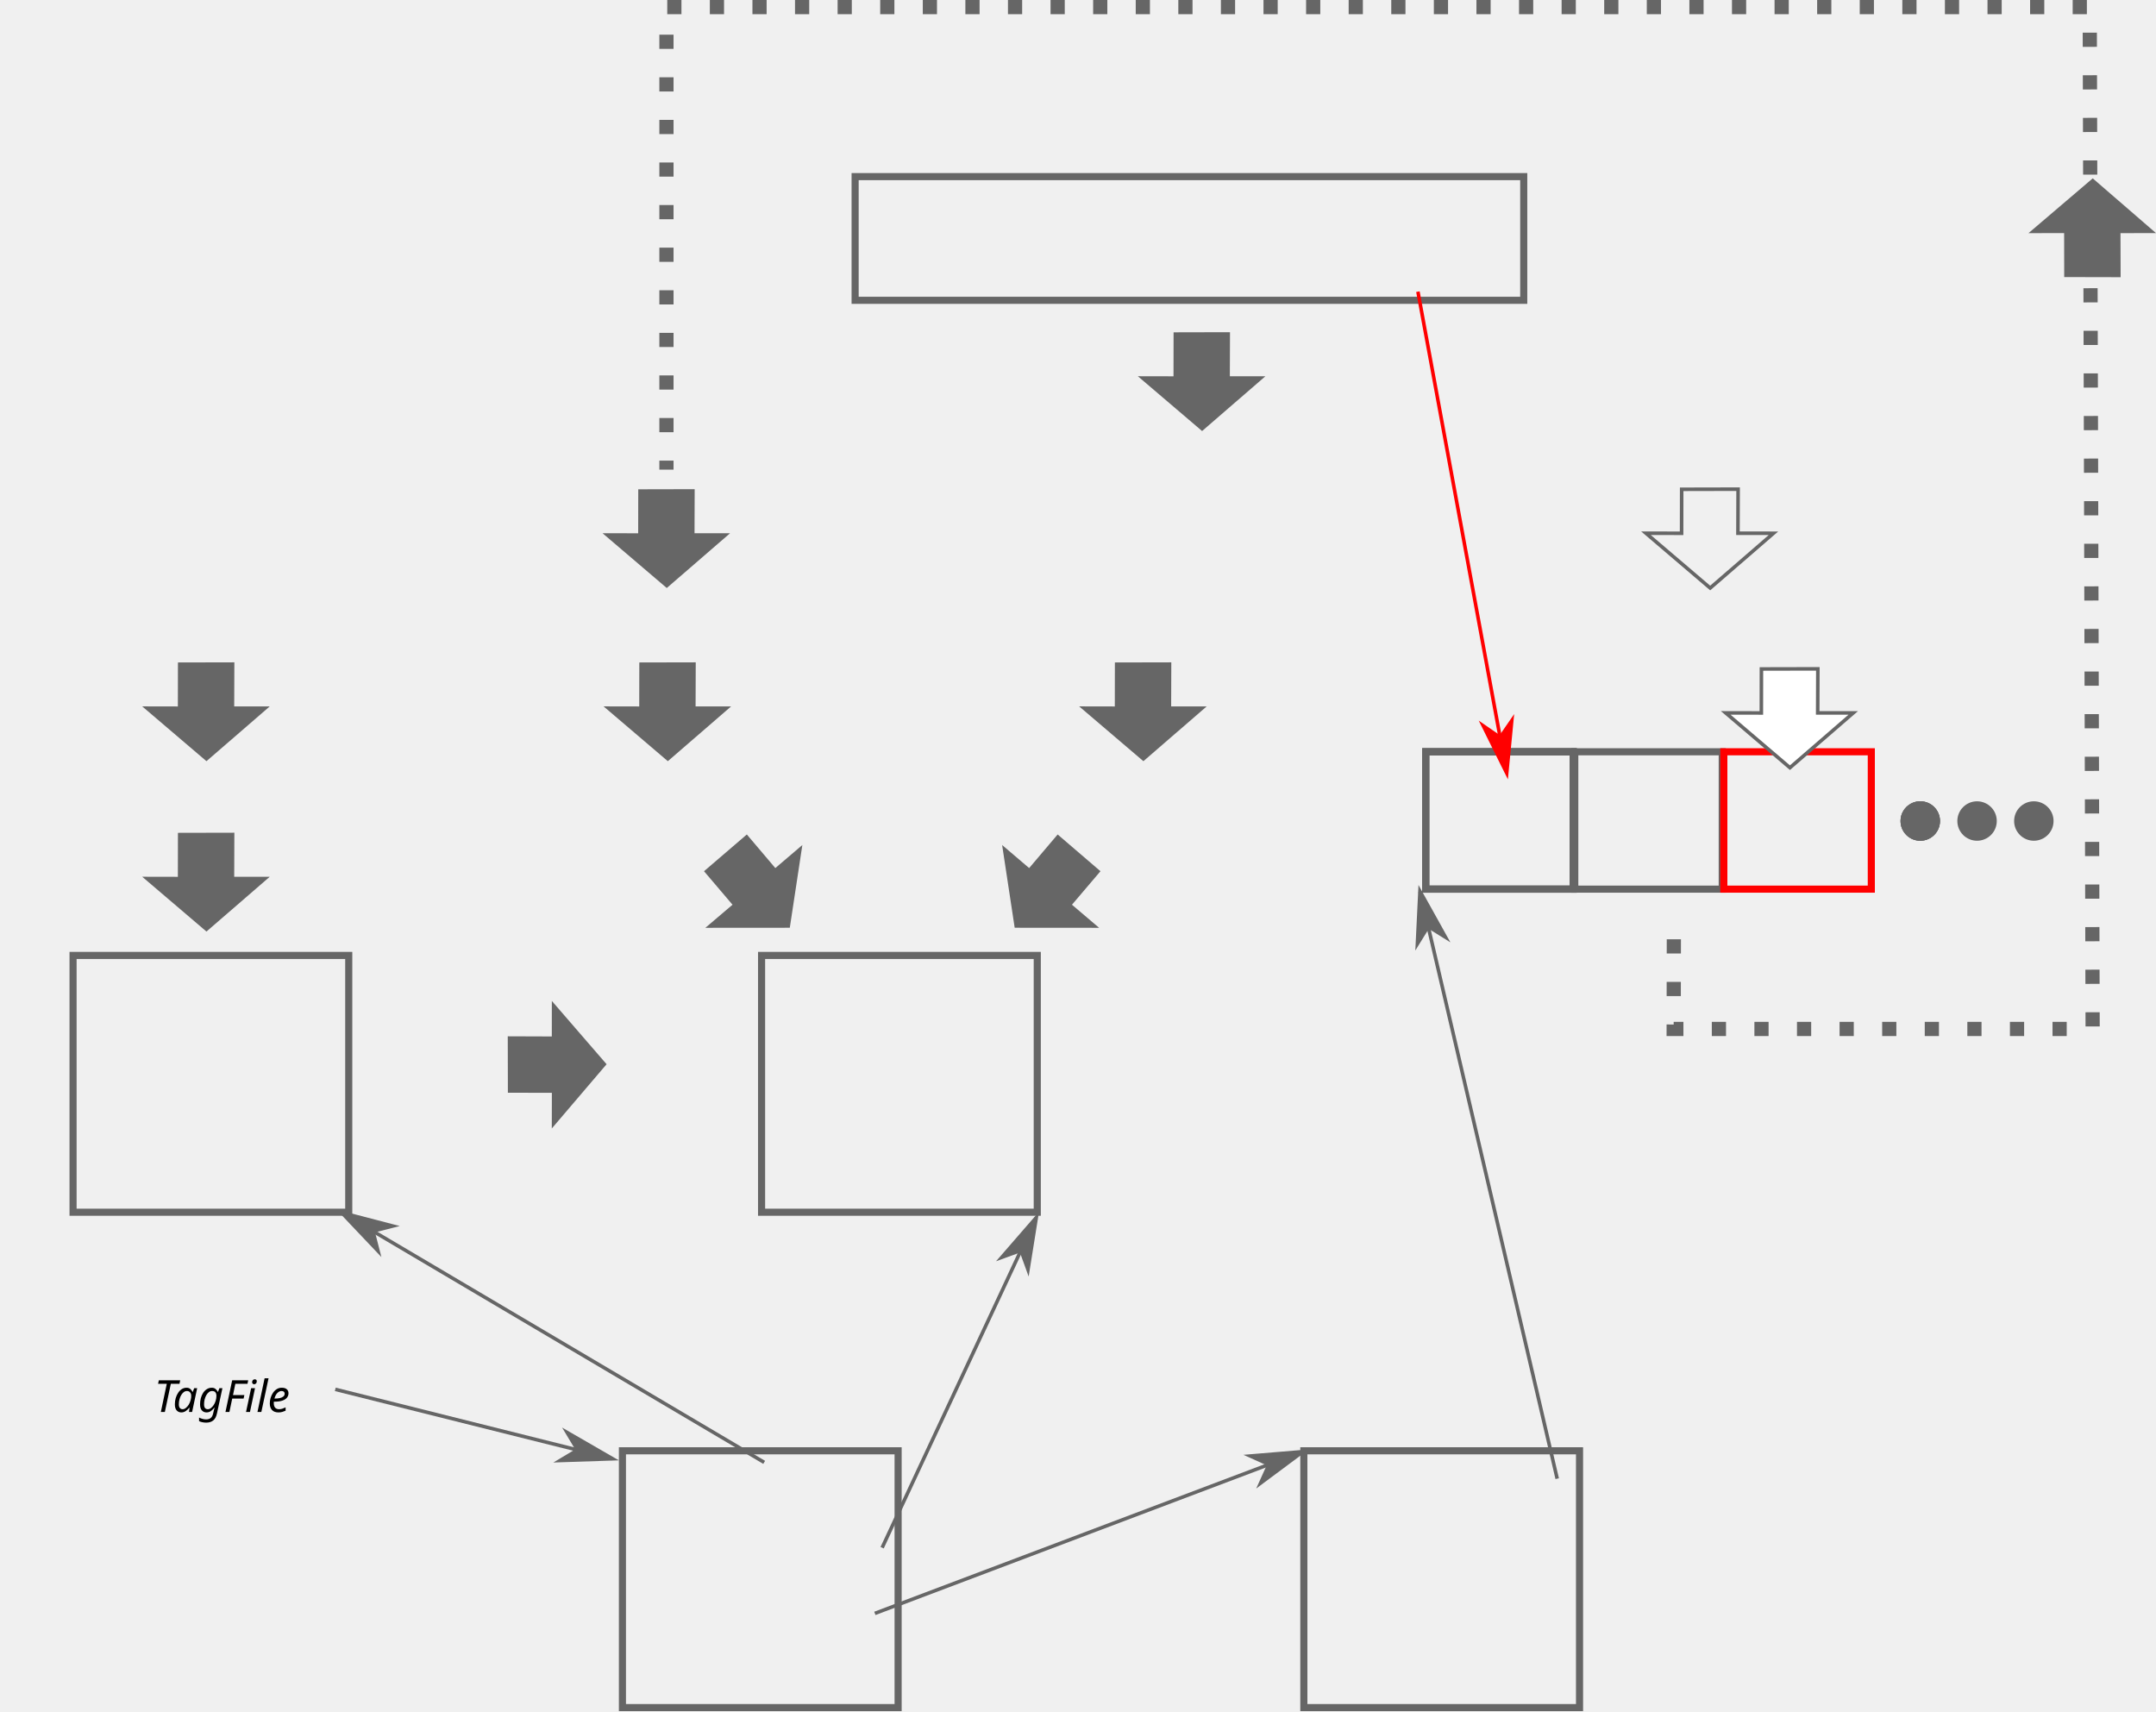
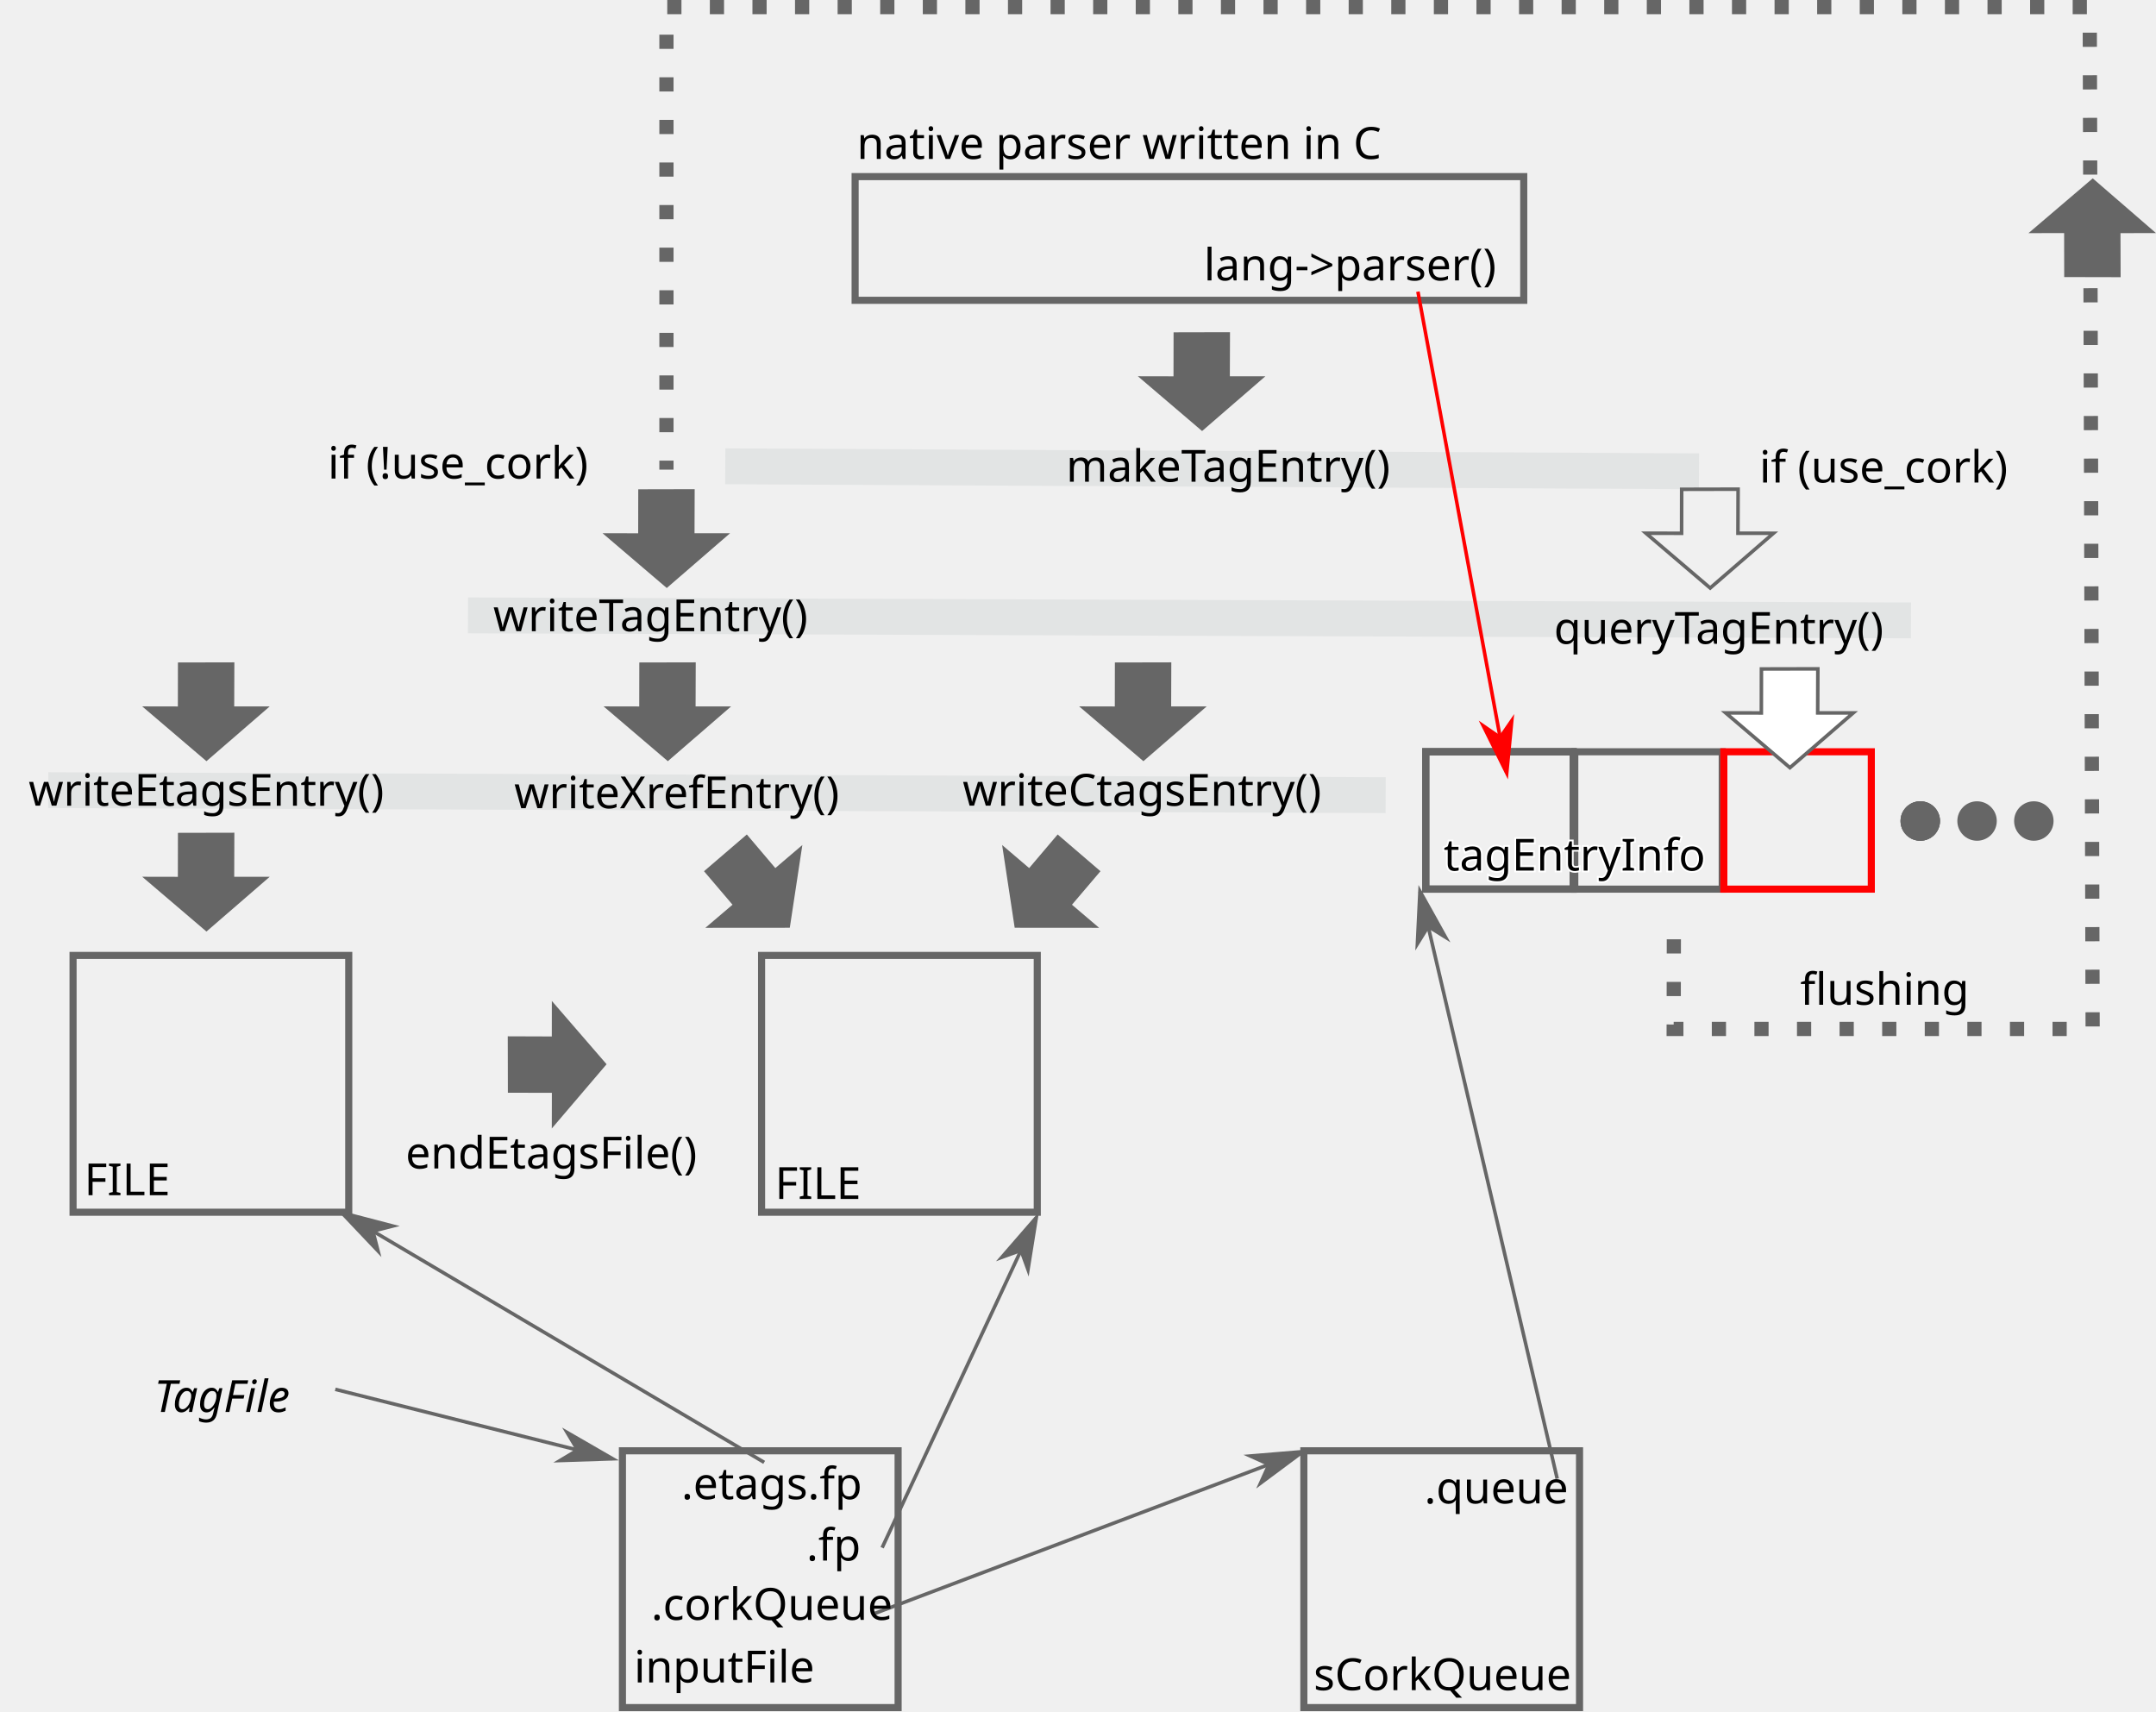
<svg xmlns="http://www.w3.org/2000/svg" width="171.446mm" height="136.06mm" viewBox="0 0 607.486 482.103" id="svg2" version="1.1">
  <defs id="defs4">
    <marker orient="auto" refY="0" refX="0" id="marker12257" style="overflow:visible">
      <path id="path12259" d="M 0,0 5,-5 -12.5,0 5,5 0,0 Z" style="fill:#666666;fill-opacity:1;fill-rule:evenodd;stroke:#666666;stroke-width:1pt;stroke-opacity:1" transform="matrix(-0.8,0,0,-0.8,-10,0)" />
    </marker>
    <marker style="overflow:visible" id="marker11825" refX="0" refY="0" orient="auto">
      <path transform="matrix(-0.8,0,0,-0.8,-10,0)" style="fill:#666666;fill-opacity:1;fill-rule:evenodd;stroke:#666666;stroke-width:1pt;stroke-opacity:1" d="M 0,0 5,-5 -12.5,0 5,5 0,0 Z" id="path11827" />
    </marker>
    <marker style="overflow:visible" id="marker11059" refX="0" refY="0" orient="auto">
      <path transform="matrix(-0.8,0,0,-0.8,-10,0)" style="fill:#666666;fill-opacity:1;fill-rule:evenodd;stroke:#666666;stroke-width:1pt;stroke-opacity:1" d="M 0,0 5,-5 -12.5,0 5,5 0,0 Z" id="path11061" />
    </marker>
    <marker orient="auto" refY="0" refX="0" id="marker6735" style="overflow:visible">
      <path id="path6737" d="M 0,0 5,-5 -12.5,0 5,5 0,0 Z" style="fill:#ff0000;fill-opacity:1;fill-rule:evenodd;stroke:#ff0000;stroke-width:1pt;stroke-opacity:1" transform="matrix(-0.8,0,0,-0.8,-10,0)" />
    </marker>
    <marker orient="auto" refY="0" refX="0" id="Arrow1Lend" style="overflow:visible">
      <path id="path6191" d="M 0,0 5,-5 -12.5,0 5,5 0,0 Z" style="fill:#666666;fill-opacity:1;fill-rule:evenodd;stroke:#666666;stroke-width:1pt;stroke-opacity:1" transform="matrix(-0.8,0,0,-0.8,-10,0)" />
    </marker>
    <marker orient="auto" refY="0" refX="0" id="marker6735-4" style="overflow:visible">
      <path id="path6737-6" d="M 0,0 5,-5 -12.5,0 5,5 0,0 Z" style="fill:#666666;fill-opacity:1;fill-rule:evenodd;stroke:#666666;stroke-width:1pt;stroke-opacity:1" transform="matrix(-0.8,0,0,-0.8,-10,0)" />
    </marker>
    <marker orient="auto" refY="0" refX="0" id="marker6735-6" style="overflow:visible">
      <path id="path6737-7" d="M 0,0 5,-5 -12.5,0 5,5 0,0 Z" style="fill:#666666;fill-opacity:1;fill-rule:evenodd;stroke:#666666;stroke-width:1pt;stroke-opacity:1" transform="matrix(-0.8,0,0,-0.8,-10,0)" />
    </marker>
    <marker orient="auto" refY="0" refX="0" id="marker6735-6-6" style="overflow:visible">
      <path id="path6737-7-1" d="M 0,0 5,-5 -12.5,0 5,5 0,0 Z" style="fill:#666666;fill-opacity:1;fill-rule:evenodd;stroke:#666666;stroke-width:1pt;stroke-opacity:1" transform="matrix(-0.8,0,0,-0.8,-10,0)" />
    </marker>
  </defs>
  <g id="layer1" transform="translate(-65.47997,-21.68899)">
-     <flowRoot xml:space="preserve" id="flowRoot3336" style="font-style:normal;font-variant:normal;font-weight:normal;font-stretch:normal;font-size:12.5px;line-height:0%;font-family:'VL Gothic';-inkscape-font-specification:'VL Gothic';text-align:start;letter-spacing:0px;word-spacing:0px;writing-mode:lr-tb;text-anchor:start;fill:#000000;fill-opacity:1;stroke:none;stroke-width:1px;stroke-linecap:butt;stroke-linejoin:miter;stroke-opacity:1" transform="translate(289.756,-126.8311)">
-       <flowRegion id="flowRegion3338">
-         <rect id="rect3340" width="229.305" height="58.084" x="17.173" y="195.753" />
-       </flowRegion>
-       <flowPara id="flowPara3342" style="font-style:normal;font-variant:normal;font-weight:normal;font-stretch:normal;font-size:11.25px;line-height:0%;font-family:serif;-inkscape-font-specification:'serif, Normal';text-align:start;writing-mode:lr-tb;text-anchor:start">native parser written in C</flowPara>
-     </flowRoot>
-     <flowRoot xml:space="preserve" id="flowRoot3336-7" style="font-style:normal;font-variant:normal;font-weight:normal;font-stretch:normal;font-size:12.5px;line-height:0%;font-family:'VL Gothic';-inkscape-font-specification:'VL Gothic';text-align:start;letter-spacing:0px;word-spacing:0px;writing-mode:lr-tb;text-anchor:start;fill:#000000;fill-opacity:1;stroke:none;stroke-width:1px;stroke-linecap:butt;stroke-linejoin:miter;stroke-opacity:1" transform="translate(381.274,-95.1709)">
-       <flowRegion id="flowRegion3338-2">
-         <rect id="rect3340-3" width="229.305" height="58.084" x="17.173" y="195.753" />
-       </flowRegion>
-       <flowPara id="flowPara3342-1" style="font-size:11.25px">
-         <flowSpan style="font-style:italic;font-variant:normal;font-weight:normal;font-stretch:normal;font-size:11.25px;line-height:0%;font-family:monospace;-inkscape-font-specification:'monospace, Italic';text-align:start;writing-mode:lr-tb;text-anchor:start" id="flowSpan3368">lang</flowSpan>
-         <flowSpan style="font-style:normal;font-variant:normal;font-weight:normal;font-stretch:normal;font-size:11.25px;line-height:0%;font-family:monospace;-inkscape-font-specification:'monospace, Normal';text-align:start;writing-mode:lr-tb;text-anchor:start" id="flowSpan3378">-&gt;parser()</flowSpan>
-       </flowPara>
-     </flowRoot>
+     <path style="fill:#b3b3b3;fill-rule:evenodd;stroke:#e2e4e4;stroke-width:10.1;stroke-linecap:butt;stroke-linejoin:miter;stroke-miterlimit:4;stroke-dasharray:none;stroke-opacity:1" d="M 79.074,244.305 455.92,245.719" id="path4279-5-7" />
+     <path style="fill:#b3b3b3;fill-rule:evenodd;stroke:#e2e4e4;stroke-width:10.1;stroke-linecap:butt;stroke-linejoin:miter;stroke-miterlimit:4;stroke-dasharray:none;stroke-opacity:1" d="m 197.341,195.067 406.586,1.414" id="path4279-5" />
+     <path style="fill:#b3b3b3;fill-rule:evenodd;stroke:#e2e4e4;stroke-width:10.1;stroke-linecap:butt;stroke-linejoin:miter;stroke-miterlimit:4;stroke-dasharray:none;stroke-opacity:1" d="m 269.834,153.067 274.357,1.414" id="path4279" />
    <rect style="opacity:1;fill:none;fill-opacity:1;stroke:#666666;stroke-width:2;stroke-linejoin:miter;stroke-miterlimit:4;stroke-dasharray:none;stroke-dashoffset:0;stroke-opacity:1" id="rect3382" width="188.393" height="34.85" x="306.424" y="71.447" />
    <path style="fill:#666666;fill-opacity:1;fill-rule:evenodd;stroke:none;stroke-width:1px;stroke-linecap:butt;stroke-linejoin:miter;stroke-opacity:1" d="m 396.154,115.318 -0.022,12.393 -10.046,-0.021 18.103,15.439 17.828,-15.425 -10.007,-0.01 0.043,-12.411 z" id="path5618-0" />
-     <flowRoot xml:space="preserve" id="flowRoot3336-2" style="font-style:normal;font-variant:normal;font-weight:normal;font-stretch:normal;font-size:12.5px;line-height:0%;font-family:'VL Gothic';-inkscape-font-specification:'VL Gothic';text-align:start;letter-spacing:0px;word-spacing:0px;writing-mode:lr-tb;text-anchor:start;fill:#000000;fill-opacity:1;stroke:none;stroke-width:1px;stroke-linecap:butt;stroke-linejoin:miter;stroke-opacity:1" transform="translate(341.465,-39.92897)">
-       <flowRegion id="flowRegion3338-1">
-         <rect id="rect3340-2" width="229.305" height="58.084" x="17.173" y="195.753" />
-       </flowRegion>
-       <flowPara id="flowPara3342-9" style="font-style:normal;font-variant:normal;font-weight:normal;font-stretch:normal;font-size:11.25px;line-height:0%;font-family:monospace;-inkscape-font-specification:'monospace, Normal';text-align:start;writing-mode:lr-tb;text-anchor:start">makeTagEntry()</flowPara>
-     </flowRoot>
-     <flowRoot xml:space="preserve" id="flowRoot3336-2-1" style="font-style:normal;font-variant:normal;font-weight:normal;font-stretch:normal;font-size:12.5px;line-height:0%;font-family:'VL Gothic';-inkscape-font-specification:'VL Gothic';text-align:start;letter-spacing:0px;word-spacing:0px;writing-mode:lr-tb;text-anchor:start;fill:#000000;fill-opacity:1;stroke:none;stroke-width:1px;stroke-linecap:butt;stroke-linejoin:miter;stroke-opacity:1" transform="translate(183.4659,4.318292)">
-       <flowRegion id="flowRegion3338-1-9">
-         <rect id="rect3340-2-9" width="229.305" height="58.084" x="17.173" y="195.753" />
-       </flowRegion>
-       <flowPara id="flowPara3342-9-6" style="font-style:normal;font-variant:normal;font-weight:normal;font-stretch:normal;font-size:11.25px;line-height:0%;font-family:monospace;-inkscape-font-specification:'monospace, Normal';text-align:start;writing-mode:lr-tb;text-anchor:start">writeTagEntry()</flowPara>
-     </flowRoot>
    <path style="fill:#666666;fill-opacity:1;fill-rule:evenodd;stroke:none;stroke-width:1px;stroke-linecap:butt;stroke-linejoin:miter;stroke-opacity:1" d="m 245.317,159.546 -0.022,12.393 -10.046,-0.021 18.103,15.439 17.828,-15.425 -10.007,-0.01 0.043,-12.411 z" id="path5618-0-6" />
    <path style="fill:#666666;fill-opacity:1;fill-rule:evenodd;stroke:none;stroke-width:1px;stroke-linecap:butt;stroke-linejoin:miter;stroke-opacity:1" d="m 245.616,208.334 -0.022,12.393 -10.046,-0.021 18.103,15.439 17.828,-15.425 -10.007,-0.01 0.043,-12.411 z" id="path5618-0-6-1" />
-     <flowRoot xml:space="preserve" id="flowRoot3336-2-1-3" style="font-style:normal;font-variant:normal;font-weight:normal;font-stretch:normal;font-size:12.5px;line-height:0%;font-family:'VL Gothic';-inkscape-font-specification:'VL Gothic';text-align:start;letter-spacing:0px;word-spacing:0px;writing-mode:lr-tb;text-anchor:start;fill:#000000;fill-opacity:1;stroke:none;stroke-width:1px;stroke-linecap:butt;stroke-linejoin:miter;stroke-opacity:1" transform="translate(182.3081,53.48577)">
-       <flowRegion id="flowRegion3338-1-9-6">
-         <rect id="rect3340-2-9-8" width="229.305" height="58.084" x="17.173" y="195.753" />
-       </flowRegion>
-       <flowPara id="flowPara3342-9-6-6" style="font-style:normal;font-variant:normal;font-weight:normal;font-stretch:normal;font-size:11.25px;line-height:0%;font-family:monospace;-inkscape-font-specification:'monospace, Normal';text-align:start;writing-mode:lr-tb;text-anchor:start">writeXrefEntry()</flowPara>
-     </flowRoot>
-     <flowRoot transform="translate(314.3081,53.48577)" style="font-style:normal;font-variant:normal;font-weight:normal;font-stretch:normal;font-size:12.5px;line-height:0%;font-family:'VL Gothic';-inkscape-font-specification:'VL Gothic';text-align:start;letter-spacing:0px;word-spacing:0px;writing-mode:lr-tb;text-anchor:start;fill:#000000;fill-opacity:1;stroke:none;stroke-width:1px;stroke-linecap:butt;stroke-linejoin:miter;stroke-opacity:1" id="flowRoot5802" xml:space="preserve">
-       <flowRegion id="flowRegion5804">
-         <rect y="195.753" x="17.173" height="58.084" width="229.305" id="rect5806" />
-       </flowRegion>
-       <flowPara style="font-style:normal;font-variant:normal;font-weight:normal;font-stretch:normal;font-size:11.25px;line-height:0%;font-family:monospace;-inkscape-font-specification:'monospace, Normal';text-align:start;writing-mode:lr-tb;text-anchor:start" id="flowPara5808">writeCtagsEntry()</flowPara>
-     </flowRoot>
    <path id="path5825" d="m 379.616,208.334 -0.022,12.393 -10.046,-0.021 18.103,15.439 17.828,-15.425 -10.007,-0.01 0.043,-12.411 z" style="fill:#666666;fill-opacity:1;fill-rule:evenodd;stroke:none;stroke-width:1px;stroke-linecap:butt;stroke-linejoin:miter;stroke-opacity:1" />
-     <flowRoot transform="translate(48.30809,53.48577)" style="font-style:normal;font-variant:normal;font-weight:normal;font-stretch:normal;font-size:12.5px;line-height:0%;font-family:'VL Gothic';-inkscape-font-specification:'VL Gothic';text-align:start;letter-spacing:0px;word-spacing:0px;writing-mode:lr-tb;text-anchor:start;fill:#000000;fill-opacity:1;stroke:none;stroke-width:1px;stroke-linecap:butt;stroke-linejoin:miter;stroke-opacity:1" id="flowRoot5827" xml:space="preserve">
-       <flowRegion id="flowRegion5829">
-         <rect y="195.753" x="17.173" height="58.084" width="229.305" id="rect5831" />
-       </flowRegion>
-       <flowPara style="font-style:normal;font-variant:normal;font-weight:normal;font-stretch:normal;font-size:11.25px;line-height:0%;font-family:monospace;-inkscape-font-specification:'monospace, Normal';text-align:start;writing-mode:lr-tb;text-anchor:start" id="flowPara5833">writeEtagsEntry()</flowPara>
-     </flowRoot>
    <path id="path5835" d="m 115.616,208.334 -0.022,12.393 -10.046,-0.021 18.103,15.439 17.828,-15.425 -10.007,-0.01 0.043,-12.411 z" style="fill:#666666;fill-opacity:1;fill-rule:evenodd;stroke:none;stroke-width:1px;stroke-linecap:butt;stroke-linejoin:miter;stroke-opacity:1" />
    <rect y="290.876" x="280.066" height="72.35" width="77.679" id="rect5837" style="opacity:1;fill:none;fill-opacity:1;stroke:#666666;stroke-width:2;stroke-linejoin:miter;stroke-miterlimit:4;stroke-dasharray:none;stroke-dashoffset:0;stroke-opacity:1" />
    <path id="path5845" d="m 263.846,267.149 8.032,9.438 -7.652,6.509 23.792,-0.019 3.537,-23.308 -7.615,6.492 -8.028,-9.465 z" style="fill:#666666;fill-opacity:1;fill-rule:evenodd;stroke:none;stroke-width:1px;stroke-linecap:butt;stroke-linejoin:miter;stroke-opacity:1" />
    <path style="fill:#666666;fill-opacity:1;fill-rule:evenodd;stroke:none;stroke-width:1px;stroke-linecap:butt;stroke-linejoin:miter;stroke-opacity:1" d="m 375.555,267.149 -8.032,9.438 7.652,6.509 -23.792,-0.019 -3.537,-23.308 7.615,6.492 8.028,-9.465 z" id="path5862" />
    <path style="fill:#666666;fill-opacity:1;fill-rule:evenodd;stroke:none;stroke-width:1px;stroke-linecap:butt;stroke-linejoin:miter;stroke-opacity:1" d="m 115.616,256.334 -0.022,12.393 -10.046,-0.021 18.103,15.439 17.828,-15.425 -10.007,-0.01 0.043,-12.411 z" id="path5888" />
    <rect style="opacity:1;fill:none;fill-opacity:1;stroke:#666666;stroke-width:2;stroke-linejoin:miter;stroke-miterlimit:4;stroke-dasharray:none;stroke-dashoffset:0;stroke-opacity:1" id="rect5890" width="77.679" height="72.35" x="86.066" y="290.876" />
-     <flowRoot transform="translate(74.72509,162.8758)" style="font-style:normal;font-variant:normal;font-weight:normal;font-stretch:normal;font-size:12.5px;line-height:0%;font-family:'VL Gothic';-inkscape-font-specification:'VL Gothic';text-align:start;letter-spacing:0px;word-spacing:0px;writing-mode:lr-tb;text-anchor:start;fill:#000000;fill-opacity:1;stroke:none;stroke-width:1px;stroke-linecap:butt;stroke-linejoin:miter;stroke-opacity:1" id="flowRoot5892" xml:space="preserve">
-       <flowRegion id="flowRegion5894">
-         <rect y="195.753" x="17.173" height="58.084" width="229.305" id="rect5896" />
-       </flowRegion>
-       <flowPara style="font-style:normal;font-variant:normal;font-weight:normal;font-stretch:normal;font-size:11.25px;line-height:0%;font-family:monospace;-inkscape-font-specification:'monospace, Normal';text-align:start;writing-mode:lr-tb;text-anchor:start" id="flowPara5898">FILE</flowPara>
-     </flowRoot>
    <path style="fill:#666666;fill-opacity:1;fill-rule:evenodd;stroke:none;stroke-width:1px;stroke-linecap:butt;stroke-linejoin:miter;stroke-opacity:1" d="m 208.584,329.561 12.393,0.022 -0.021,10.046 15.439,-18.103 -15.425,-17.828 -0.01,10.007 -12.411,-0.043 z" id="path5618-0-6-1-3" />
-     <flowRoot xml:space="preserve" id="flowRoot5915" style="font-style:normal;font-variant:normal;font-weight:normal;font-stretch:normal;font-size:12.5px;line-height:0%;font-family:'VL Gothic';-inkscape-font-specification:'VL Gothic';text-align:start;letter-spacing:0px;word-spacing:0px;writing-mode:lr-tb;text-anchor:start;fill:#000000;fill-opacity:1;stroke:none;stroke-width:1px;stroke-linecap:butt;stroke-linejoin:miter;stroke-opacity:1" transform="translate(160.935,152.2142)">
-       <flowRegion id="flowRegion5917">
-         <rect id="rect5919" width="229.305" height="58.084" x="17.173" y="195.753" />
-       </flowRegion>
-       <flowPara style="font-style:normal;font-variant:normal;font-weight:normal;font-stretch:normal;font-size:11.25px;line-height:0%;font-family:monospace;-inkscape-font-specification:'monospace, Normal';text-align:start;writing-mode:lr-tb;text-anchor:start" id="flowPara5923">endEtagsFile()</flowPara>
-     </flowRoot>
    <path id="path5927" d="m 539.317,159.546 -0.022,12.393 -10.046,-0.021 18.103,15.439 17.828,-15.425 -10.007,-0.01 0.043,-12.411 z" style="fill:none;fill-opacity:1;fill-rule:evenodd;stroke:#666666;stroke-width:1;stroke-linecap:butt;stroke-linejoin:miter;stroke-miterlimit:4;stroke-dasharray:none;stroke-opacity:1" />
-     <flowRoot transform="translate(479.4659,4.318292)" style="font-style:normal;font-variant:normal;font-weight:normal;font-stretch:normal;font-size:12.5px;line-height:0%;font-family:'VL Gothic';-inkscape-font-specification:'VL Gothic';text-align:start;letter-spacing:0px;word-spacing:0px;writing-mode:lr-tb;text-anchor:start;fill:#000000;fill-opacity:1;stroke:none;stroke-width:1px;stroke-linecap:butt;stroke-linejoin:miter;stroke-opacity:1" id="flowRoot5929" xml:space="preserve">
-       <flowRegion id="flowRegion5931">
-         <rect y="195.753" x="17.173" height="58.084" width="229.305" id="rect5933" />
-       </flowRegion>
-       <flowPara style="font-style:normal;font-variant:normal;font-weight:normal;font-stretch:normal;font-size:11.25px;line-height:0%;font-family:monospace;-inkscape-font-specification:'monospace, Normal';text-align:start;writing-mode:lr-tb;text-anchor:start" id="flowPara5935">queryTagEntry()</flowPara>
-     </flowRoot>
-     <flowRoot xml:space="preserve" id="flowRoot3336-3-5" style="font-style:normal;font-variant:normal;font-weight:normal;font-stretch:normal;font-size:12.5px;line-height:0%;font-family:'VL Gothic';-inkscape-font-specification:'VL Gothic';text-align:start;letter-spacing:0px;word-spacing:0px;writing-mode:lr-tb;text-anchor:start;fill:#000000;fill-opacity:1;stroke:none;stroke-width:1px;stroke-linecap:butt;stroke-linejoin:miter;stroke-opacity:1" transform="translate(267.9386,163.2109)">
-       <flowRegion id="flowRegion3338-15-0">
-         <rect id="rect3340-8-6" width="229.305" height="58.084" x="17.173" y="195.753" />
-       </flowRegion>
-       <flowPara id="flowPara3342-10-9" style="font-style:normal;font-variant:normal;font-weight:normal;font-stretch:normal;font-size:11.25px;line-height:0%;font-family:monospace;-inkscape-font-specification:'monospace, Normal';text-align:start;writing-mode:lr-tb;text-anchor:start">FILE</flowPara>
-     </flowRoot>
    <rect y="233.497" x="467.197" height="38.701" width="41.552" id="rect5837-1" style="opacity:1;fill:none;fill-opacity:1;stroke:#666666;stroke-width:2;stroke-linejoin:miter;stroke-miterlimit:4;stroke-dasharray:none;stroke-dashoffset:0;stroke-opacity:1" />
    <rect style="opacity:1;fill:none;fill-opacity:1;stroke:#666666;stroke-width:2;stroke-linejoin:miter;stroke-miterlimit:4;stroke-dasharray:none;stroke-dashoffset:0;stroke-opacity:1" id="rect5952" width="41.552" height="38.701" x="467.197" y="233.497" />
    <rect y="233.497" x="467.197" height="38.701" width="41.552" id="rect5954" style="opacity:1;fill:none;fill-opacity:1;stroke:#666666;stroke-width:2;stroke-linejoin:miter;stroke-miterlimit:4;stroke-dasharray:none;stroke-dashoffset:0;stroke-opacity:1" />
    <rect style="opacity:1;fill:none;fill-opacity:1;stroke:#666666;stroke-width:2;stroke-linejoin:miter;stroke-miterlimit:4;stroke-dasharray:none;stroke-dashoffset:0;stroke-opacity:1" id="rect5956" width="41.552" height="38.701" x="509.197" y="233.497" />
    <rect y="233.497" x="551.197" height="38.701" width="41.552" id="rect5958" style="opacity:1;fill:none;fill-opacity:1;stroke:#ff0000;stroke-width:2;stroke-linejoin:miter;stroke-miterlimit:4;stroke-dasharray:none;stroke-dashoffset:0;stroke-opacity:1" />
    <g id="g5972" transform="translate(259.5591,-190.2352)">
      <circle r="5.556" cy="443.24" cx="346.987" id="path5962" style="opacity:1;fill:#666666;fill-opacity:1;stroke:none;stroke-width:1;stroke-linejoin:miter;stroke-miterlimit:4;stroke-dasharray:none;stroke-dashoffset:0;stroke-opacity:1" />
      <circle style="opacity:1;fill:#666666;fill-opacity:1;stroke:none;stroke-width:1;stroke-linejoin:miter;stroke-miterlimit:4;stroke-dasharray:none;stroke-dashoffset:0;stroke-opacity:1" id="circle5964" cx="346.987" cy="443.24" r="5.556" />
      <circle r="5.556" cy="443.24" cx="346.987" id="circle5966" style="opacity:1;fill:#666666;fill-opacity:1;stroke:none;stroke-width:1;stroke-linejoin:miter;stroke-miterlimit:4;stroke-dasharray:none;stroke-dashoffset:0;stroke-opacity:1" />
      <circle style="opacity:1;fill:#666666;fill-opacity:1;stroke:none;stroke-width:1;stroke-linejoin:miter;stroke-miterlimit:4;stroke-dasharray:none;stroke-dashoffset:0;stroke-opacity:1" id="circle5968" cx="362.987" cy="443.24" r="5.556" />
      <circle r="5.556" cy="443.24" cx="378.987" id="circle5970" style="opacity:1;fill:#666666;fill-opacity:1;stroke:none;stroke-width:1;stroke-linejoin:miter;stroke-miterlimit:4;stroke-dasharray:none;stroke-dashoffset:0;stroke-opacity:1" />
    </g>
    <path id="path5927-4" d="m 561.788,210.167 -0.022,12.393 -10.046,-0.021 18.103,15.439 17.828,-15.425 -10.007,-0.01 0.043,-12.411 z" style="fill:#ffffff;fill-opacity:1;fill-rule:evenodd;stroke:#666666;stroke-width:1;stroke-linecap:butt;stroke-linejoin:miter;stroke-miterlimit:4;stroke-dasharray:none;stroke-opacity:1" />
-     <flowRoot transform="translate(453.8332,71.45521)" style="font-style:normal;font-variant:normal;font-weight:normal;font-stretch:normal;font-size:12.5px;line-height:0%;font-family:'VL Gothic';-inkscape-font-specification:'VL Gothic';text-align:start;letter-spacing:0px;word-spacing:0px;writing-mode:lr-tb;text-anchor:start;fill:#ffffff;fill-opacity:1;stroke:#ffffff;stroke-width:1px;stroke-linecap:butt;stroke-linejoin:miter;stroke-opacity:1" id="flowRoot6102" xml:space="preserve">
-       <flowRegion id="flowRegion6104">
-         <rect y="195.753" x="17.173" height="58.084" width="229.305" id="rect6106" style="fill:#ffffff;stroke:#ffffff" />
-       </flowRegion>
-       <flowPara style="font-style:normal;font-variant:normal;font-weight:normal;font-stretch:normal;font-size:11.25px;line-height:0%;font-family:monospace;-inkscape-font-specification:'monospace, Normal';text-align:start;writing-mode:lr-tb;text-anchor:start;fill:#ffffff;stroke:#ffffff" id="flowPara6108">tagEntryInfo</flowPara>
-     </flowRoot>
-     <flowRoot xml:space="preserve" id="flowRoot3336-3-5-5" style="font-style:normal;font-variant:normal;font-weight:normal;font-stretch:normal;font-size:12.5px;line-height:0%;font-family:'VL Gothic';-inkscape-font-specification:'VL Gothic';text-align:start;letter-spacing:0px;word-spacing:0px;writing-mode:lr-tb;text-anchor:start;fill:#000000;fill-opacity:1;stroke:none;stroke-width:1px;stroke-linecap:butt;stroke-linejoin:miter;stroke-opacity:1" transform="translate(453.8332,71.45521)">
-       <flowRegion id="flowRegion3338-15-0-9">
-         <rect id="rect3340-8-6-2" width="229.305" height="58.084" x="17.173" y="195.753" />
-       </flowRegion>
-       <flowPara id="flowPara3342-10-9-2" style="font-style:normal;font-variant:normal;font-weight:normal;font-stretch:normal;font-size:11.25px;line-height:0%;font-family:monospace;-inkscape-font-specification:'monospace, Normal';text-align:start;writing-mode:lr-tb;text-anchor:start">tagEntryInfo</flowPara>
-     </flowRoot>
    <path style="fill:none;fill-rule:evenodd;stroke:#666666;stroke-width:4;stroke-linecap:butt;stroke-linejoin:miter;stroke-miterlimit:4;stroke-dasharray:4, 8;stroke-dashoffset:0;stroke-opacity:1" d="m 537.114,286.329 -0.051,25.254 118.051,0 -0.822,-287.893 -401.031,0 0,130.31" id="path6643" />
-     <flowRoot transform="translate(559.0961,112.386)" style="font-style:normal;font-variant:normal;font-weight:normal;font-stretch:normal;font-size:12.5px;line-height:0%;font-family:'VL Gothic';-inkscape-font-specification:'VL Gothic';text-align:start;letter-spacing:0px;word-spacing:0px;writing-mode:lr-tb;text-anchor:start;fill:#000000;fill-opacity:1;stroke:none;stroke-width:1px;stroke-linecap:butt;stroke-linejoin:miter;stroke-opacity:1" id="flowRoot6853" xml:space="preserve">
-       <flowRegion id="flowRegion6855">
-         <rect y="195.753" x="17.173" height="58.084" width="229.305" id="rect6857" />
-       </flowRegion>
-       <flowPara style="font-style:normal;font-variant:normal;font-weight:normal;font-stretch:normal;font-size:11.25px;line-height:0%;font-family:serif;-inkscape-font-specification:'serif, Normal';text-align:start;writing-mode:lr-tb;text-anchor:start" id="flowPara6859">flushing</flowPara>
-     </flowRoot>
    <path style="fill:#666666;fill-opacity:1;fill-rule:evenodd;stroke:none;stroke-width:1px;stroke-linecap:butt;stroke-linejoin:miter;stroke-opacity:1" d="m 647.103,99.75 -0.022,-12.393 -10.046,0.021 18.103,-15.439 17.828,15.425 -10.007,0.01 0.043,12.411 z" id="path5618-0-6-14" />
    <path style="fill:none;fill-rule:evenodd;stroke:#ff0000;stroke-width:1px;stroke-linecap:butt;stroke-linejoin:miter;stroke-opacity:1;marker-end:url(#marker6735)" d="m 465,103.862 c 25,135.5 25,135.5 25,135.5" id="path7947" />
-     <flowRoot xml:space="preserve" id="flowRoot3336-3" style="font-style:normal;font-variant:normal;font-weight:normal;font-stretch:normal;font-size:12.5px;line-height:0%;font-family:'VL Gothic';-inkscape-font-specification:'VL Gothic';text-align:start;letter-spacing:0px;word-spacing:0px;writing-mode:lr-tb;text-anchor:start;fill:#000000;fill-opacity:1;stroke:none;stroke-width:1px;stroke-linecap:butt;stroke-linejoin:miter;stroke-opacity:1" transform="translate(546.1813,-28.38498)">
-       <flowRegion id="flowRegion3338-0">
-         <rect id="rect3340-6" width="229.305" height="58.084" x="17.173" y="195.753" />
-       </flowRegion>
-       <flowPara id="flowPara3342-7" style="font-style:normal;font-variant:normal;font-weight:normal;font-stretch:normal;font-size:11.25px;line-height:0%;font-family:serif;-inkscape-font-specification:'serif, Normal';text-align:start;writing-mode:lr-tb;text-anchor:start">if (use_cork)</flowPara>
-     </flowRoot>
-     <flowRoot transform="translate(149.1813,-27.38498)" style="font-style:normal;font-variant:normal;font-weight:normal;font-stretch:normal;font-size:12.5px;line-height:0%;font-family:'VL Gothic';-inkscape-font-specification:'VL Gothic';text-align:start;letter-spacing:0px;word-spacing:0px;writing-mode:lr-tb;text-anchor:start;fill:#000000;fill-opacity:1;stroke:none;stroke-width:1px;stroke-linecap:butt;stroke-linejoin:miter;stroke-opacity:1" id="flowRoot9196" xml:space="preserve">
-       <flowRegion id="flowRegion9198">
-         <rect y="195.753" x="17.173" height="58.084" width="229.305" id="rect9200" />
-       </flowRegion>
-       <flowPara style="font-style:normal;font-variant:normal;font-weight:normal;font-stretch:normal;font-size:11.25px;line-height:0%;font-family:serif;-inkscape-font-specification:'serif, Normal';text-align:start;writing-mode:lr-tb;text-anchor:start" id="flowPara9202">if (!use_cork)</flowPara>
-     </flowRoot>
    <rect y="430.442" x="240.858" height="72.35" width="77.679" id="rect5837-8" style="opacity:1;fill:none;fill-opacity:1;stroke:#666666;stroke-width:2;stroke-linejoin:miter;stroke-miterlimit:4;stroke-dasharray:none;stroke-dashoffset:0;stroke-opacity:1" />
    <text xml:space="preserve" style="font-style:normal;font-variant:normal;font-weight:normal;font-stretch:normal;font-size:12.5px;line-height:0%;font-family:'VL Gothic';-inkscape-font-specification:'VL Gothic';text-align:start;letter-spacing:0px;word-spacing:0px;writing-mode:lr-tb;text-anchor:start;fill:#000000;fill-opacity:1;stroke:none;stroke-width:1px;stroke-linecap:butt;stroke-linejoin:miter;stroke-opacity:1" x="108.894" y="419.502" id="text9293">
      <tspan id="tspan9295" x="108.894" y="419.502" style="font-style:italic;font-variant:normal;font-weight:normal;font-stretch:normal;font-size:12.5px;line-height:0%;font-family:sans-serif;-inkscape-font-specification:'sans-serif, Italic';text-align:start;writing-mode:lr-tb;text-anchor:start">TagFile</tspan>
    </text>
    <path style="fill:none;fill-rule:evenodd;stroke:#666666;stroke-width:1px;stroke-linecap:butt;stroke-linejoin:miter;stroke-opacity:1;marker-end:url(#marker6735-6)" d="m 159.949,413.127 78.033,19.534" id="path7947-9" />
-     <flowRoot transform="translate(273.967,268.2767)" style="font-style:normal;font-variant:normal;font-weight:normal;font-stretch:normal;font-size:12.5px;line-height:0%;font-family:'VL Gothic';-inkscape-font-specification:'VL Gothic';text-align:start;letter-spacing:0px;word-spacing:0px;writing-mode:lr-tb;text-anchor:start;fill:#000000;fill-opacity:1;stroke:none;stroke-width:1px;stroke-linecap:butt;stroke-linejoin:miter;stroke-opacity:1" id="flowRoot5892-7" xml:space="preserve">
-       <flowRegion id="flowRegion5894-3">
-         <rect y="195.753" x="17.173" height="58.084" width="229.305" id="rect5896-8" />
-       </flowRegion>
-       <flowPara style="font-style:normal;font-variant:normal;font-weight:normal;font-stretch:normal;font-size:11.25px;line-height:0%;font-family:monospace;-inkscape-font-specification:'monospace, Normal';text-align:start;writing-mode:lr-tb;text-anchor:start" id="flowPara5898-7">.fp</flowPara>
-     </flowRoot>
-     <flowRoot transform="translate(227.1092,303.3724)" style="font-style:normal;font-variant:normal;font-weight:normal;font-stretch:normal;font-size:12.5px;line-height:0%;font-family:'VL Gothic';-inkscape-font-specification:'VL Gothic';text-align:start;letter-spacing:0px;word-spacing:0px;writing-mode:lr-tb;text-anchor:start;fill:#000000;fill-opacity:1;stroke:none;stroke-width:1px;stroke-linecap:butt;stroke-linejoin:miter;stroke-opacity:1" id="flowRoot5892-7-8" xml:space="preserve">
-       <flowRegion id="flowRegion5894-3-9">
-         <rect y="195.753" x="17.173" height="58.084" width="229.305" id="rect5896-8-7" />
-       </flowRegion>
-       <flowPara style="font-style:normal;font-variant:normal;font-weight:normal;font-stretch:normal;font-size:11.25px;line-height:0%;font-family:monospace;-inkscape-font-specification:'monospace, Normal';text-align:start;writing-mode:lr-tb;text-anchor:start" id="flowPara5898-7-0">inputFile</flowPara>
-     </flowRoot>
    <path style="fill:none;fill-rule:evenodd;stroke:#666666;stroke-width:1px;stroke-linecap:butt;stroke-linejoin:miter;stroke-opacity:1;marker-end:url(#marker6735-6-6)" d="m 314.033,457.743 43.385,-92.895" id="path7947-9-5" />
-     <flowRoot xml:space="preserve" id="flowRoot10803" style="font-style:normal;font-variant:normal;font-weight:normal;font-stretch:normal;font-size:12.5px;line-height:0%;font-family:'VL Gothic';-inkscape-font-specification:'VL Gothic';text-align:start;letter-spacing:0px;word-spacing:0px;writing-mode:lr-tb;text-anchor:start;fill:#000000;fill-opacity:1;stroke:none;stroke-width:1px;stroke-linecap:butt;stroke-linejoin:miter;stroke-opacity:1" transform="translate(234.4903,249.5696)">
-       <flowRegion id="flowRegion10805">
-         <rect id="rect10807" width="229.305" height="58.084" x="17.173" y="195.753" />
-       </flowRegion>
-       <flowPara id="flowPara10809" style="font-style:normal;font-variant:normal;font-weight:normal;font-stretch:normal;font-size:11.25px;line-height:0%;font-family:monospace;-inkscape-font-specification:'monospace, Normal';text-align:start;writing-mode:lr-tb;text-anchor:start">.etags.fp</flowPara>
-     </flowRoot>
    <path id="path11057" d="M 280.799,433.701 161.903,363.433" style="fill:none;fill-rule:evenodd;stroke:#666666;stroke-width:1px;stroke-linecap:butt;stroke-linejoin:miter;stroke-opacity:1;marker-end:url(#marker11059)" />
    <rect style="opacity:1;fill:none;fill-opacity:1;stroke:#666666;stroke-width:2;stroke-linejoin:miter;stroke-miterlimit:4;stroke-dasharray:none;stroke-dashoffset:0;stroke-opacity:1" id="rect11783" width="77.679" height="72.35" x="432.858" y="430.442" />
-     <flowRoot xml:space="preserve" id="flowRoot11793" style="font-style:normal;font-variant:normal;font-weight:normal;font-stretch:normal;font-size:12.5px;line-height:0%;font-family:'VL Gothic';-inkscape-font-specification:'VL Gothic';text-align:start;letter-spacing:0px;word-spacing:0px;writing-mode:lr-tb;text-anchor:start;fill:#000000;fill-opacity:1;stroke:none;stroke-width:1px;stroke-linecap:butt;stroke-linejoin:miter;stroke-opacity:1" transform="translate(419.1092,303.3724)">
-       <flowRegion id="flowRegion11795">
-         <rect id="rect11797" width="229.305" height="58.084" x="17.173" y="195.753" />
-       </flowRegion>
-       <flowPara id="flowPara11799" style="font-style:normal;font-variant:normal;font-weight:normal;font-stretch:normal;font-size:11.25px;line-height:0%;font-family:monospace;-inkscape-font-specification:'monospace, Normal';text-align:start;writing-mode:lr-tb;text-anchor:start">sCorkQueue</flowPara>
-     </flowRoot>
-     <flowRoot transform="translate(443.1177,247.8019)" style="font-style:normal;font-variant:normal;font-weight:normal;font-stretch:normal;font-size:12.5px;line-height:0%;font-family:'VL Gothic';-inkscape-font-specification:'VL Gothic';text-align:start;letter-spacing:0px;word-spacing:0px;writing-mode:lr-tb;text-anchor:start;fill:#000000;fill-opacity:1;stroke:none;stroke-width:1px;stroke-linecap:butt;stroke-linejoin:miter;stroke-opacity:1" id="flowRoot11801" xml:space="preserve">
-       <flowRegion id="flowRegion11803">
-         <rect y="195.753" x="17.173" height="58.084" width="229.305" id="rect11805" />
-       </flowRegion>
-       <flowPara style="font-style:normal;font-variant:normal;font-weight:normal;font-stretch:normal;font-size:11.25px;line-height:0%;font-family:monospace;-inkscape-font-specification:'monospace, Normal';text-align:start;writing-mode:lr-tb;text-anchor:start" id="flowPara11807">.queue</flowPara>
-     </flowRoot>
-     <flowRoot xml:space="preserve" id="flowRoot11809" style="font-style:normal;font-variant:normal;font-weight:normal;font-stretch:normal;font-size:12.5px;line-height:0%;font-family:'VL Gothic';-inkscape-font-specification:'VL Gothic';text-align:start;letter-spacing:0px;word-spacing:0px;writing-mode:lr-tb;text-anchor:start;fill:#000000;fill-opacity:1;stroke:none;stroke-width:1px;stroke-linecap:butt;stroke-linejoin:miter;stroke-opacity:1" transform="translate(225.967,284.2767)">
-       <flowRegion id="flowRegion11811">
-         <rect id="rect11813" width="229.305" height="58.084" x="17.173" y="195.753" />
-       </flowRegion>
-       <flowPara id="flowPara11815" style="font-style:normal;font-variant:normal;font-weight:normal;font-stretch:normal;font-size:11.25px;line-height:0%;font-family:monospace;-inkscape-font-specification:'monospace, Normal';text-align:start;writing-mode:lr-tb;text-anchor:start">.corkQueue</flowPara>
-     </flowRoot>
    <path id="path11823" d="M 311.984,476.249 432.444,430.729" style="fill:none;fill-rule:evenodd;stroke:#666666;stroke-width:1px;stroke-linecap:butt;stroke-linejoin:miter;stroke-opacity:1;marker-end:url(#marker11825)" />
    <path style="fill:none;fill-rule:evenodd;stroke:#666666;stroke-width:1px;stroke-linecap:butt;stroke-linejoin:miter;stroke-opacity:1;marker-end:url(#marker12257)" d="M 504.245,438.297 465.605,272.923" id="path12255" />
+     <text xml:space="preserve" style="font-style:normal;font-variant:normal;font-weight:normal;font-stretch:normal;font-size:12.5px;line-height:0%;font-family:'VL Gothic';-inkscape-font-specification:'VL Gothic';text-align:start;letter-spacing:0px;word-spacing:0px;writing-mode:lr-tb;text-anchor:start;fill:#000000;fill-opacity:1;stroke:none;stroke-width:1px;stroke-linecap:butt;stroke-linejoin:miter;stroke-opacity:1" x="73.539" y="248.7" id="text4413">
+       <tspan id="tspan4415" x="73.539" y="248.7">writeEtagsEntry()</tspan>
+     </text>
+     <text xml:space="preserve" style="font-style:normal;font-variant:normal;font-weight:normal;font-stretch:normal;font-size:12.5px;line-height:0%;font-family:'VL Gothic';-inkscape-font-specification:'VL Gothic';text-align:start;letter-spacing:0px;word-spacing:0px;writing-mode:lr-tb;text-anchor:start;fill:#000000;fill-opacity:1;stroke:none;stroke-width:1px;stroke-linecap:butt;stroke-linejoin:miter;stroke-opacity:1" x="257.458" y="444.077" id="text4533">
+       <tspan id="tspan4535" x="257.458" y="444.077">.etags.fp</tspan>
+     </text>
+     <text xml:space="preserve" style="font-style:normal;font-variant:normal;font-weight:normal;font-stretch:normal;font-size:12.5px;line-height:0%;font-family:'VL Gothic';-inkscape-font-specification:'VL Gothic';text-align:start;letter-spacing:0px;word-spacing:0px;writing-mode:lr-tb;text-anchor:start;fill:#000000;fill-opacity:1;stroke:none;stroke-width:1px;stroke-linecap:butt;stroke-linejoin:miter;stroke-opacity:1" x="292.692" y="461.37" id="text4723">
+       <tspan id="tspan4725" x="292.692" y="461.37">.fp</tspan>
+     </text>
+     <text xml:space="preserve" style="font-style:normal;font-variant:normal;font-weight:normal;font-stretch:normal;font-size:12.5px;line-height:0%;font-family:'VL Gothic';-inkscape-font-specification:'VL Gothic';text-align:start;letter-spacing:0px;word-spacing:0px;writing-mode:lr-tb;text-anchor:start;fill:#000000;fill-opacity:1;stroke:none;stroke-width:1px;stroke-linecap:butt;stroke-linejoin:miter;stroke-opacity:1" x="248.934" y="478.077" id="text4727">
+       <tspan id="tspan4729" x="248.934" y="478.077">.corkQueue</tspan>
+     </text>
+     <text xml:space="preserve" style="font-style:normal;font-variant:normal;font-weight:normal;font-stretch:normal;font-size:12.5px;line-height:0%;font-family:'VL Gothic';-inkscape-font-specification:'VL Gothic';text-align:start;letter-spacing:0px;word-spacing:0px;writing-mode:lr-tb;text-anchor:start;fill:#000000;fill-opacity:1;stroke:none;stroke-width:1px;stroke-linecap:butt;stroke-linejoin:miter;stroke-opacity:1" x="244.126" y="495.698" id="text4731">
+       <tspan id="tspan4733" x="244.126" y="495.698">inputFile</tspan>
+     </text>
+     <text xml:space="preserve" style="font-style:normal;font-variant:normal;font-weight:normal;font-stretch:normal;font-size:12.5px;line-height:0%;font-family:'VL Gothic';-inkscape-font-specification:'VL Gothic';text-align:start;letter-spacing:0px;word-spacing:0px;writing-mode:lr-tb;text-anchor:start;fill:#000000;fill-opacity:1;stroke:none;stroke-width:1px;stroke-linecap:butt;stroke-linejoin:miter;stroke-opacity:1" x="435.611" y="497.879" id="text4735">
+       <tspan id="tspan4737" x="435.611" y="497.879">sCorkQueue</tspan>
+     </text>
+     <text xml:space="preserve" style="font-style:normal;font-variant:normal;font-weight:normal;font-stretch:normal;font-size:12.5px;line-height:0%;font-family:'VL Gothic';-inkscape-font-specification:'VL Gothic';text-align:start;letter-spacing:0px;word-spacing:0px;writing-mode:lr-tb;text-anchor:start;fill:#000000;fill-opacity:1;stroke:none;stroke-width:1px;stroke-linecap:butt;stroke-linejoin:miter;stroke-opacity:1" x="466.792" y="445.263" id="text4739">
+       <tspan id="tspan4741" x="466.792" y="445.263">.queue</tspan>
+     </text>
+     <text xml:space="preserve" style="font-style:normal;font-variant:normal;font-weight:normal;font-stretch:normal;font-size:12.5px;line-height:0%;font-family:'VL Gothic';-inkscape-font-specification:'VL Gothic';text-align:start;letter-spacing:0px;word-spacing:0px;writing-mode:lr-tb;text-anchor:start;fill:#000000;fill-opacity:1;stroke:none;stroke-width:1px;stroke-linecap:butt;stroke-linejoin:miter;stroke-opacity:1" x="283.843" y="359.478" id="text4743">
+       <tspan id="tspan4745" x="283.843" y="359.478">FILE</tspan>
+     </text>
+     <text xml:space="preserve" style="font-style:normal;font-variant:normal;font-weight:normal;font-stretch:normal;font-size:12.5px;line-height:0%;font-family:'VL Gothic';-inkscape-font-specification:'VL Gothic';text-align:start;letter-spacing:0px;word-spacing:0px;writing-mode:lr-tb;text-anchor:start;fill:#000000;fill-opacity:1;stroke:none;stroke-width:1px;stroke-linecap:butt;stroke-linejoin:miter;stroke-opacity:1" x="179.771" y="350.903" id="text4747">
+       <tspan id="tspan4749" x="179.771" y="350.903">endEtagsFile()</tspan>
+     </text>
+     <text xml:space="preserve" style="font-style:normal;font-variant:normal;font-weight:normal;font-stretch:normal;font-size:12.5px;line-height:0%;font-family:'VL Gothic';-inkscape-font-specification:'VL Gothic';text-align:start;letter-spacing:0px;word-spacing:0px;writing-mode:lr-tb;text-anchor:start;fill:#000000;fill-opacity:1;stroke:none;stroke-width:1px;stroke-linecap:butt;stroke-linejoin:miter;stroke-opacity:1" x="89.215" y="358.436" id="text4751">
+       <tspan id="tspan4753" x="89.215" y="358.436">FILE</tspan>
+     </text>
+     <text xml:space="preserve" style="font-style:normal;font-variant:normal;font-weight:normal;font-stretch:normal;font-size:12.5px;line-height:0%;font-family:'VL Gothic';-inkscape-font-specification:'VL Gothic';text-align:start;letter-spacing:0px;word-spacing:0px;writing-mode:lr-tb;text-anchor:start;fill:#000000;fill-opacity:1;stroke:none;stroke-width:1px;stroke-linecap:butt;stroke-linejoin:miter;stroke-opacity:1" x="157.848" y="156.515" id="text4755">
+       <tspan id="tspan4757" x="157.848" y="156.515">if (!use_cork)</tspan>
+     </text>
+     <text xml:space="preserve" style="font-style:normal;font-variant:normal;font-weight:normal;font-stretch:normal;font-size:12.5px;line-height:0%;font-family:'VL Gothic';-inkscape-font-specification:'VL Gothic';text-align:start;letter-spacing:0px;word-spacing:0px;writing-mode:lr-tb;text-anchor:start;fill:#000000;fill-opacity:1;stroke:none;stroke-width:1px;stroke-linecap:butt;stroke-linejoin:miter;stroke-opacity:1" x="204.454" y="199.532" id="text4759">
+       <tspan id="tspan4761" x="204.454" y="199.532">writeTagEntry()</tspan>
+     </text>
+     <text xml:space="preserve" style="font-style:normal;font-variant:normal;font-weight:normal;font-stretch:normal;font-size:12.5px;line-height:0%;font-family:'VL Gothic';-inkscape-font-specification:'VL Gothic';text-align:start;letter-spacing:0px;word-spacing:0px;writing-mode:lr-tb;text-anchor:start;fill:#000000;fill-opacity:1;stroke:none;stroke-width:1px;stroke-linecap:butt;stroke-linejoin:miter;stroke-opacity:1" x="210.368" y="249.407" id="text4763">
+       <tspan id="tspan4765" x="210.368" y="249.407">writeXrefEntry()</tspan>
+     </text>
+     <text xml:space="preserve" style="font-style:normal;font-variant:normal;font-weight:normal;font-stretch:normal;font-size:12.5px;line-height:0%;font-family:'VL Gothic';-inkscape-font-specification:'VL Gothic';text-align:start;letter-spacing:0px;word-spacing:0px;writing-mode:lr-tb;text-anchor:start;fill:#000000;fill-opacity:1;stroke:none;stroke-width:1px;stroke-linecap:butt;stroke-linejoin:miter;stroke-opacity:1" x="336.711" y="248.7" id="text4767">
+       <tspan id="tspan4769" x="336.711" y="248.7">writeCtagsEntry()</tspan>
+     </text>
+     <text xml:space="preserve" style="font-style:normal;font-variant:normal;font-weight:normal;font-stretch:normal;font-size:12.5px;line-height:0%;font-family:'VL Gothic';-inkscape-font-specification:'VL Gothic';text-align:start;letter-spacing:0px;word-spacing:0px;writing-mode:lr-tb;text-anchor:start;fill:#000000;fill-opacity:1;stroke:none;stroke-width:1px;stroke-linecap:butt;stroke-linejoin:miter;stroke-opacity:1" x="572.713" y="304.772" id="text4771">
+       <tspan id="tspan4773" x="572.713" y="304.772">flushing</tspan>
+     </text>
+     <text xml:space="preserve" style="font-style:normal;font-variant:normal;font-weight:normal;font-stretch:normal;font-size:12.5px;line-height:0%;font-family:'VL Gothic';-inkscape-font-specification:'VL Gothic';text-align:start;letter-spacing:0px;word-spacing:0px;writing-mode:lr-tb;text-anchor:start;fill:#000000;fill-opacity:1;stroke:none;stroke-width:1px;stroke-linecap:butt;stroke-linejoin:miter;stroke-opacity:1" x="561.212" y="157.637" id="text4775">
+       <tspan id="tspan4777" x="561.212" y="157.637">if (use_cork)</tspan>
+     </text>
+     <text xml:space="preserve" style="font-style:normal;font-variant:normal;font-weight:normal;font-stretch:normal;font-size:12.5px;line-height:0%;font-family:'VL Gothic';-inkscape-font-specification:'VL Gothic';text-align:start;letter-spacing:0px;word-spacing:0px;writing-mode:lr-tb;text-anchor:start;fill:#000000;fill-opacity:1;stroke:none;stroke-width:1px;stroke-linecap:butt;stroke-linejoin:miter;stroke-opacity:1" x="365.881" y="157.406" id="text4779">
+       <tspan id="tspan4781" x="365.881" y="157.406">makeTagEntry()</tspan>
+     </text>
+     <text xml:space="preserve" style="font-style:normal;font-variant:normal;font-weight:normal;font-stretch:normal;font-size:12.5px;line-height:0%;font-family:'VL Gothic';-inkscape-font-specification:'VL Gothic';text-align:start;letter-spacing:0px;word-spacing:0px;writing-mode:lr-tb;text-anchor:start;fill:#000000;fill-opacity:1;stroke:none;stroke-width:1px;stroke-linecap:butt;stroke-linejoin:miter;stroke-opacity:1" x="503.328" y="203.079" id="text4291">
+       <tspan id="tspan4293" x="503.328" y="203.079">queryTagEntry()</tspan>
+     </text>
+     <text xml:space="preserve" style="font-style:normal;font-variant:normal;font-weight:normal;font-stretch:normal;font-size:12.5px;line-height:0%;font-family:'VL Gothic';-inkscape-font-specification:'VL Gothic';text-align:start;letter-spacing:0px;word-spacing:0px;writing-mode:lr-tb;text-anchor:start;fill:#000000;fill-opacity:1;stroke:none;stroke-width:1px;stroke-linecap:butt;stroke-linejoin:miter;stroke-opacity:1" x="404.678" y="100.69" id="text4295">
+       <tspan id="tspan4297" x="404.678" y="100.69">lang-&gt;parser()</tspan>
+     </text>
+     <text xml:space="preserve" style="font-style:normal;font-variant:normal;font-weight:normal;font-stretch:normal;font-size:12.5px;line-height:0%;font-family:'VL Gothic';-inkscape-font-specification:'VL Gothic';text-align:start;letter-spacing:0px;word-spacing:0px;writing-mode:lr-tb;text-anchor:start;fill:#000000;fill-opacity:1;stroke:none;stroke-width:1px;stroke-linecap:butt;stroke-linejoin:miter;stroke-opacity:1" x="306.908" y="66.459" id="text4299">
+       <tspan id="tspan4301" x="306.908" y="66.459">native parser written in C</tspan>
+     </text>
+     <text xml:space="preserve" style="font-style:normal;font-variant:normal;font-weight:normal;font-stretch:normal;font-size:12.5px;line-height:0%;font-family:'VL Gothic';-inkscape-font-specification:'VL Gothic';text-align:start;letter-spacing:0px;word-spacing:0px;writing-mode:lr-tb;text-anchor:start;fill:#ffffff;fill-opacity:1;stroke:#ffffff;stroke-width:1px;stroke-linecap:butt;stroke-linejoin:miter;stroke-opacity:1" x="472.245" y="266.971" id="text4283">
+       <tspan id="tspan4285" x="472.245" y="266.971">tagEntryInfo</tspan>
+     </text>
+     <text xml:space="preserve" style="font-style:normal;font-variant:normal;font-weight:normal;font-stretch:normal;font-size:12.5px;line-height:0%;font-family:'VL Gothic';-inkscape-font-specification:'VL Gothic';text-align:start;letter-spacing:0px;word-spacing:0px;writing-mode:lr-tb;text-anchor:start;fill:#000000;fill-opacity:1;stroke:none;stroke-width:1px;stroke-linecap:butt;stroke-linejoin:miter;stroke-opacity:1" x="472.245" y="266.971" id="text4287">
+       <tspan id="tspan4289" x="472.245" y="266.971">tagEntryInfo</tspan>
+     </text>
  </g>
</svg>
